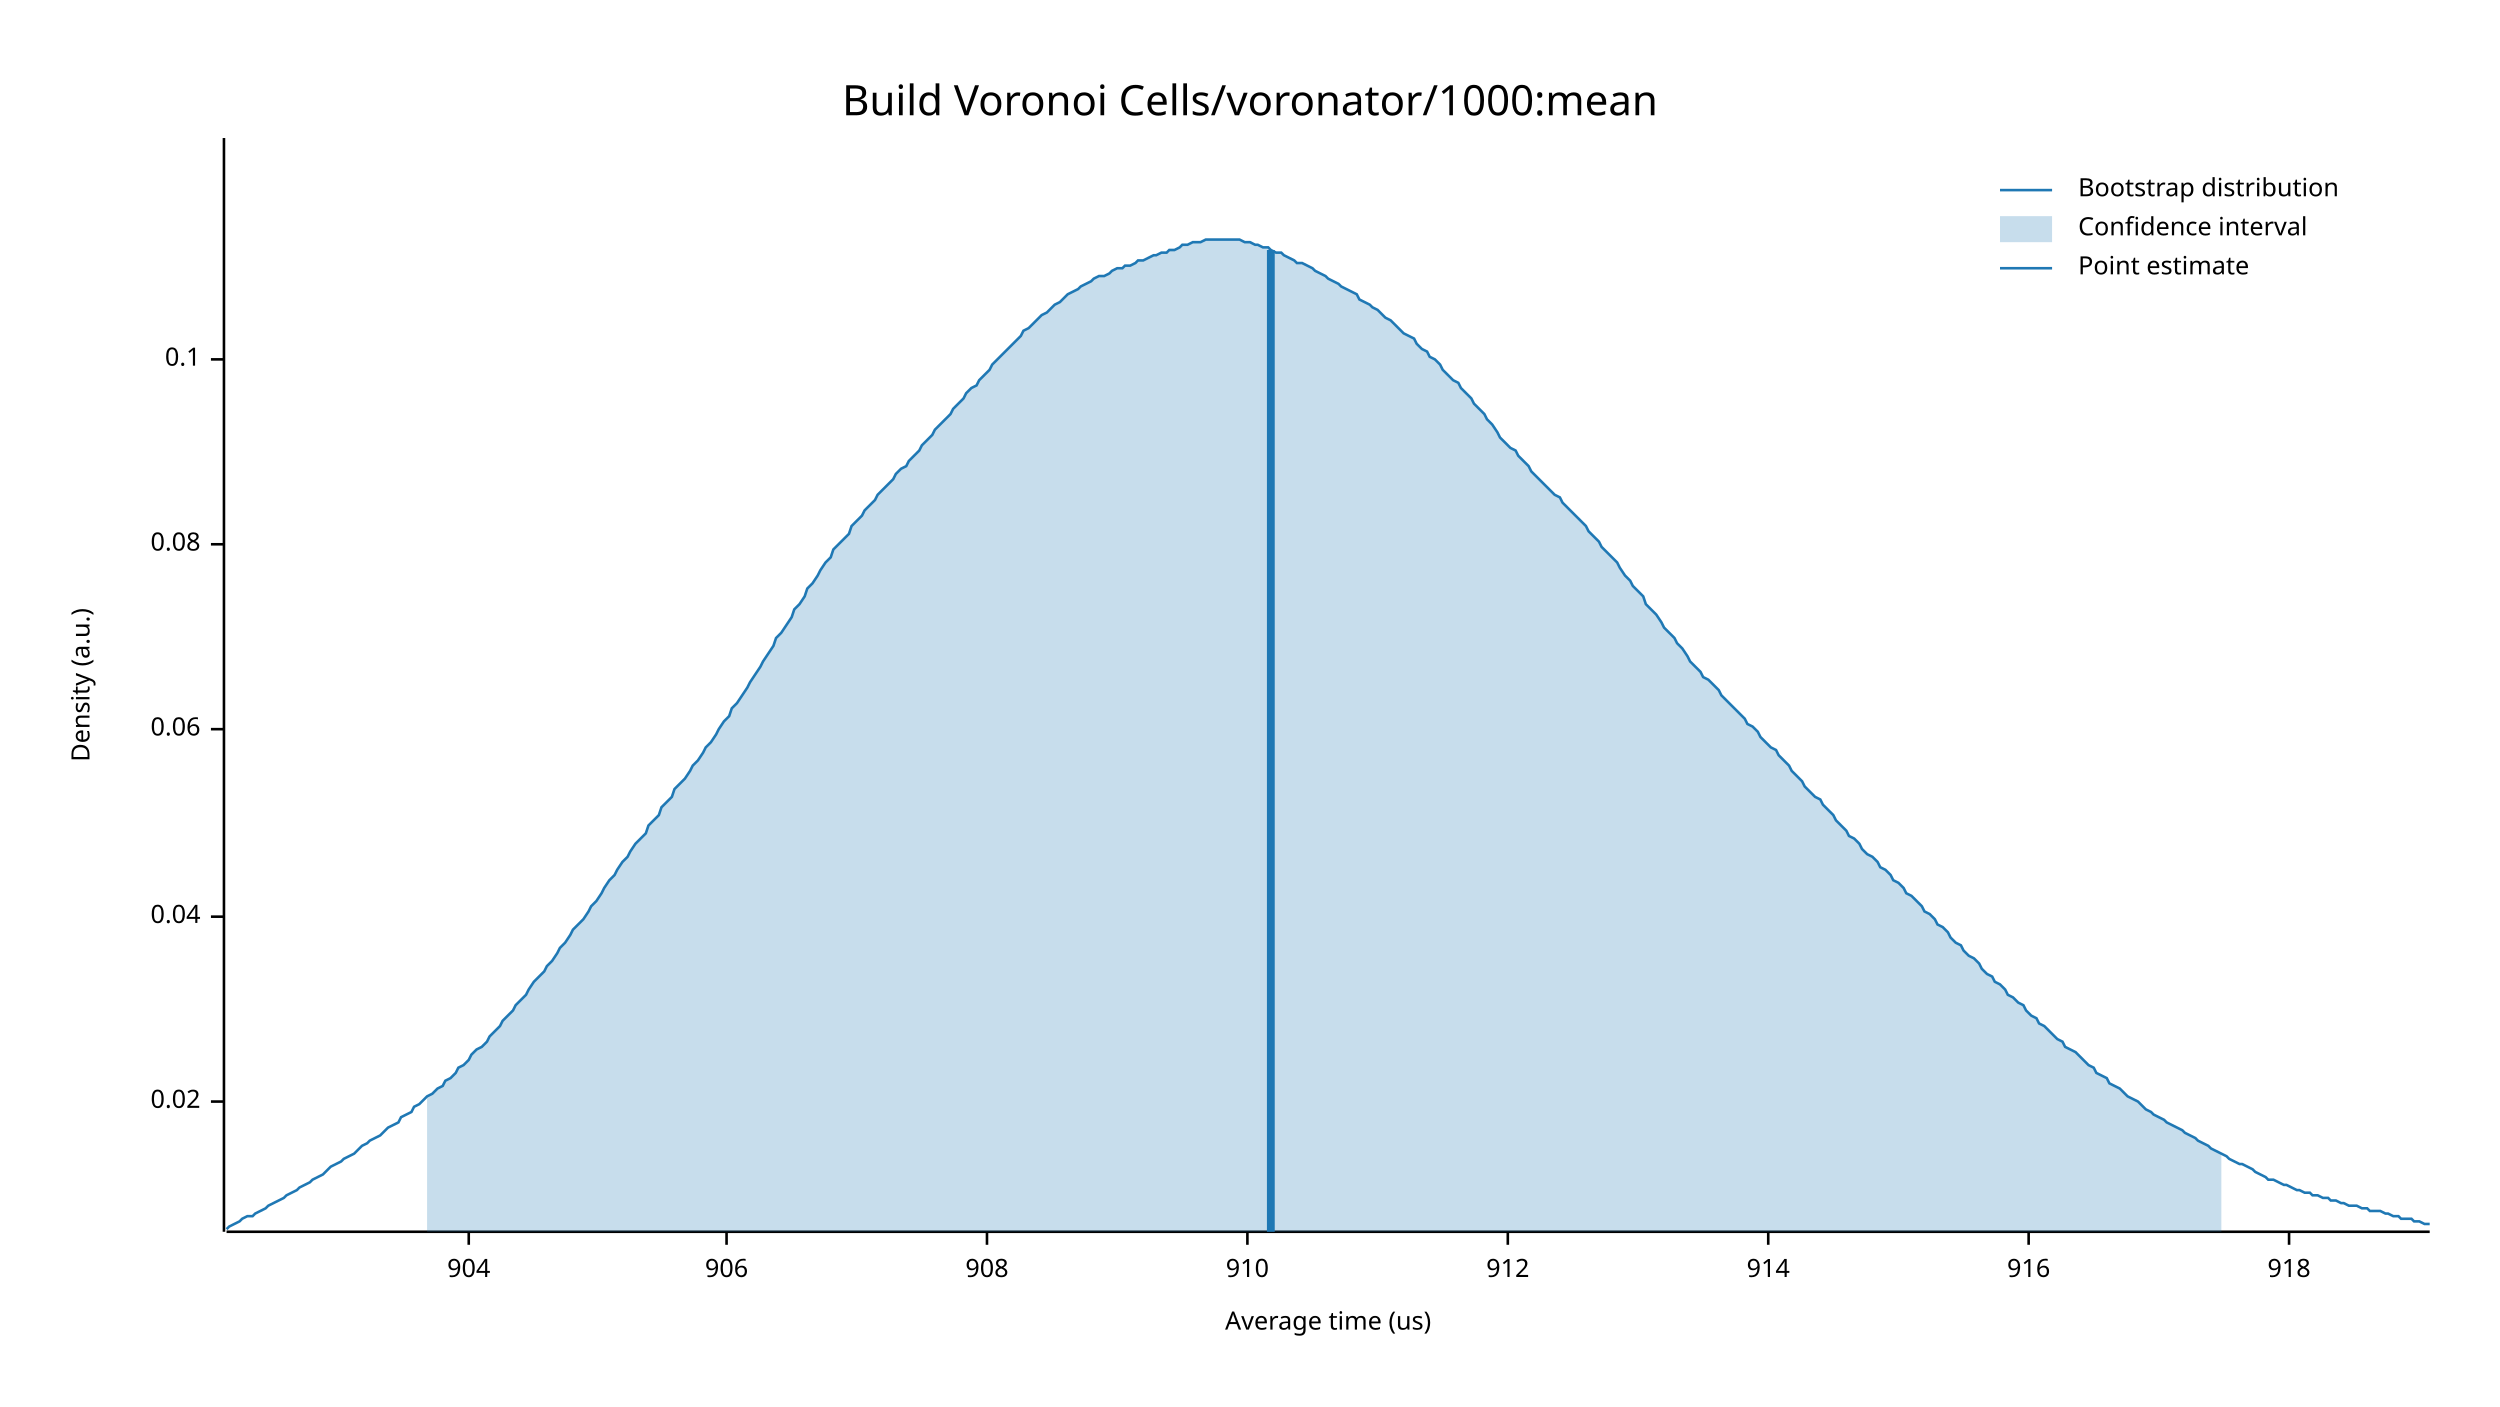
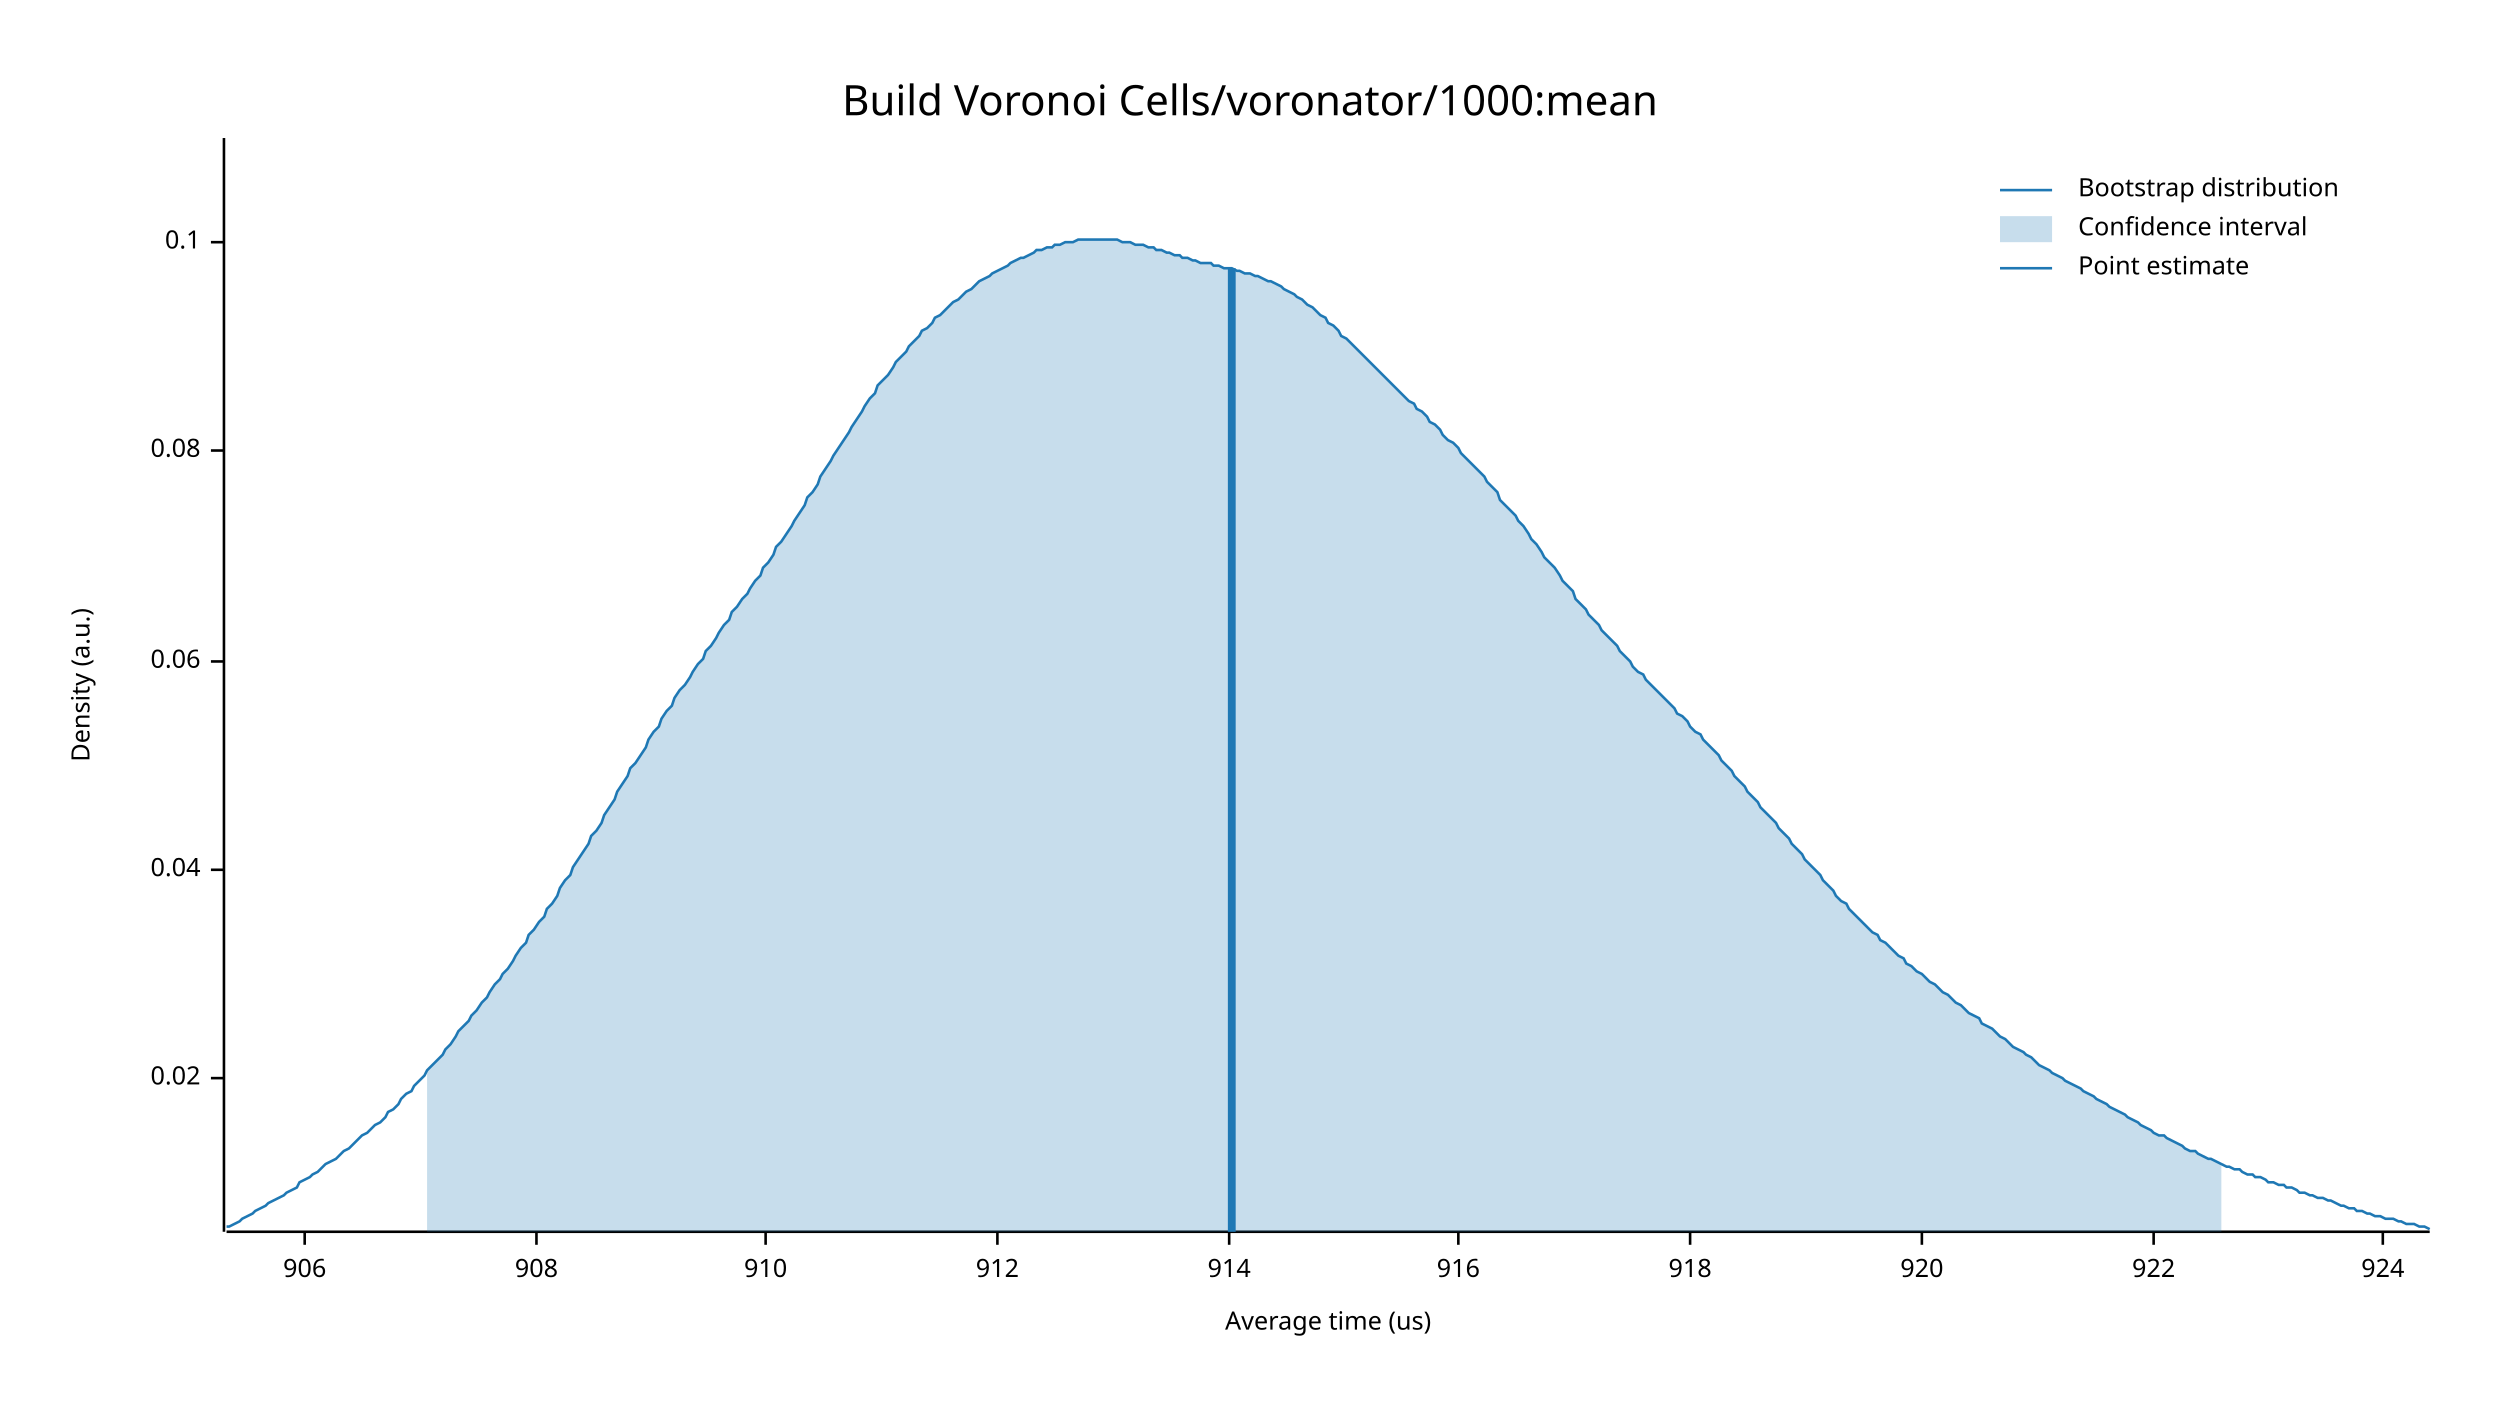
<svg xmlns="http://www.w3.org/2000/svg" width="960" height="540" viewBox="0 0 960 540">
  <text x="480" y="32" dy="0.76em" text-anchor="middle" font-family="sans-serif" font-size="16.129" opacity="1" fill="#000000">
Build Voronoi Cells/voronator/1000:mean
</text>
  <text x="27" y="263" dy="0.76em" text-anchor="middle" font-family="sans-serif" font-size="9.677" opacity="1" fill="#000000" transform="rotate(270, 27, 263)">
Density (a.u.)
</text>
  <text x="510" y="513" dy="-0.5ex" text-anchor="middle" font-family="sans-serif" font-size="9.677" opacity="1" fill="#000000">
Average time (us)
</text>
  <polyline fill="none" opacity="1" stroke="#000000" stroke-width="1" points="86,53 86,473 " />
-   <text x="77" y="423" dy="0.5ex" text-anchor="end" font-family="sans-serif" font-size="9.677" opacity="1" fill="#000000">
+   <text x="77" y="414" dy="0.5ex" text-anchor="end" font-family="sans-serif" font-size="9.677" opacity="1" fill="#000000">
0.02
</text>
-   <polyline fill="none" opacity="1" stroke="#000000" stroke-width="1" points="81,423 86,423 " />
-   <text x="77" y="352" dy="0.5ex" text-anchor="end" font-family="sans-serif" font-size="9.677" opacity="1" fill="#000000">
+   <polyline fill="none" opacity="1" stroke="#000000" stroke-width="1" points="81,414 86,414 " />
+   <text x="77" y="334" dy="0.5ex" text-anchor="end" font-family="sans-serif" font-size="9.677" opacity="1" fill="#000000">
0.04
</text>
-   <polyline fill="none" opacity="1" stroke="#000000" stroke-width="1" points="81,352 86,352 " />
-   <text x="77" y="280" dy="0.5ex" text-anchor="end" font-family="sans-serif" font-size="9.677" opacity="1" fill="#000000">
+   <polyline fill="none" opacity="1" stroke="#000000" stroke-width="1" points="81,334 86,334 " />
+   <text x="77" y="254" dy="0.5ex" text-anchor="end" font-family="sans-serif" font-size="9.677" opacity="1" fill="#000000">
0.06
</text>
-   <polyline fill="none" opacity="1" stroke="#000000" stroke-width="1" points="81,280 86,280 " />
-   <text x="77" y="209" dy="0.5ex" text-anchor="end" font-family="sans-serif" font-size="9.677" opacity="1" fill="#000000">
+   <polyline fill="none" opacity="1" stroke="#000000" stroke-width="1" points="81,254 86,254 " />
+   <text x="77" y="173" dy="0.5ex" text-anchor="end" font-family="sans-serif" font-size="9.677" opacity="1" fill="#000000">
0.08
</text>
-   <polyline fill="none" opacity="1" stroke="#000000" stroke-width="1" points="81,209 86,209 " />
-   <text x="77" y="138" dy="0.5ex" text-anchor="end" font-family="sans-serif" font-size="9.677" opacity="1" fill="#000000">
+   <polyline fill="none" opacity="1" stroke="#000000" stroke-width="1" points="81,173 86,173 " />
+   <text x="77" y="93" dy="0.5ex" text-anchor="end" font-family="sans-serif" font-size="9.677" opacity="1" fill="#000000">
0.1
</text>
-   <polyline fill="none" opacity="1" stroke="#000000" stroke-width="1" points="81,138 86,138 " />
+   <polyline fill="none" opacity="1" stroke="#000000" stroke-width="1" points="81,93 86,93 " />
  <polyline fill="none" opacity="1" stroke="#000000" stroke-width="1" points="87,473 933,473 " />
-   <text x="180" y="483" dy="0.76em" text-anchor="middle" font-family="sans-serif" font-size="9.677" opacity="1" fill="#000000">
- 904
- </text>
-   <polyline fill="none" opacity="1" stroke="#000000" stroke-width="1" points="180,473 180,478 " />
-   <text x="279" y="483" dy="0.76em" text-anchor="middle" font-family="sans-serif" font-size="9.677" opacity="1" fill="#000000">
+   <text x="117" y="483" dy="0.76em" text-anchor="middle" font-family="sans-serif" font-size="9.677" opacity="1" fill="#000000">
906
</text>
-   <polyline fill="none" opacity="1" stroke="#000000" stroke-width="1" points="279,473 279,478 " />
-   <text x="379" y="483" dy="0.76em" text-anchor="middle" font-family="sans-serif" font-size="9.677" opacity="1" fill="#000000">
+   <polyline fill="none" opacity="1" stroke="#000000" stroke-width="1" points="117,473 117,478 " />
+   <text x="206" y="483" dy="0.76em" text-anchor="middle" font-family="sans-serif" font-size="9.677" opacity="1" fill="#000000">
908
</text>
-   <polyline fill="none" opacity="1" stroke="#000000" stroke-width="1" points="379,473 379,478 " />
-   <text x="479" y="483" dy="0.76em" text-anchor="middle" font-family="sans-serif" font-size="9.677" opacity="1" fill="#000000">
+   <polyline fill="none" opacity="1" stroke="#000000" stroke-width="1" points="206,473 206,478 " />
+   <text x="294" y="483" dy="0.76em" text-anchor="middle" font-family="sans-serif" font-size="9.677" opacity="1" fill="#000000">
910
</text>
-   <polyline fill="none" opacity="1" stroke="#000000" stroke-width="1" points="479,473 479,478 " />
-   <text x="579" y="483" dy="0.76em" text-anchor="middle" font-family="sans-serif" font-size="9.677" opacity="1" fill="#000000">
+   <polyline fill="none" opacity="1" stroke="#000000" stroke-width="1" points="294,473 294,478 " />
+   <text x="383" y="483" dy="0.76em" text-anchor="middle" font-family="sans-serif" font-size="9.677" opacity="1" fill="#000000">
912
</text>
-   <polyline fill="none" opacity="1" stroke="#000000" stroke-width="1" points="579,473 579,478 " />
-   <text x="679" y="483" dy="0.76em" text-anchor="middle" font-family="sans-serif" font-size="9.677" opacity="1" fill="#000000">
+   <polyline fill="none" opacity="1" stroke="#000000" stroke-width="1" points="383,473 383,478 " />
+   <text x="472" y="483" dy="0.76em" text-anchor="middle" font-family="sans-serif" font-size="9.677" opacity="1" fill="#000000">
914
</text>
-   <polyline fill="none" opacity="1" stroke="#000000" stroke-width="1" points="679,473 679,478 " />
-   <text x="779" y="483" dy="0.76em" text-anchor="middle" font-family="sans-serif" font-size="9.677" opacity="1" fill="#000000">
+   <polyline fill="none" opacity="1" stroke="#000000" stroke-width="1" points="472,473 472,478 " />
+   <text x="560" y="483" dy="0.76em" text-anchor="middle" font-family="sans-serif" font-size="9.677" opacity="1" fill="#000000">
916
</text>
-   <polyline fill="none" opacity="1" stroke="#000000" stroke-width="1" points="779,473 779,478 " />
-   <text x="879" y="483" dy="0.76em" text-anchor="middle" font-family="sans-serif" font-size="9.677" opacity="1" fill="#000000">
+   <polyline fill="none" opacity="1" stroke="#000000" stroke-width="1" points="560,473 560,478 " />
+   <text x="649" y="483" dy="0.76em" text-anchor="middle" font-family="sans-serif" font-size="9.677" opacity="1" fill="#000000">
918
</text>
-   <polyline fill="none" opacity="1" stroke="#000000" stroke-width="1" points="879,473 879,478 " />
-   <polyline fill="none" opacity="1" stroke="#1F78B4" stroke-width="1" points="87,472 88,471 90,470 92,469 93,468 95,467 97,467 98,466 100,465 102,464 103,463 105,462 107,461 109,460 110,459 112,458 114,457 115,456 117,455 119,454 120,453 122,452 124,451 125,450 127,448 129,447 131,446 132,445 134,444 136,443 137,442 139,440 141,439 142,438 144,437 146,436 148,434 149,433 151,432 153,431 154,429 156,428 158,427 159,425 161,424 163,422 164,421 166,420 168,418 170,417 171,415 173,414 175,412 176,410 178,409 180,407 181,405 183,403 185,402 187,400 188,398 190,396 192,394 193,392 195,390 197,388 198,386 200,384 202,382 203,380 205,377 207,375 209,373 210,371 212,369 214,366 215,364 217,362 219,359 220,357 222,355 224,353 226,350 227,348 229,346 231,343 232,341 234,338 236,336 237,334 239,331 241,329 242,327 244,324 246,322 248,320 249,317 251,315 253,313 254,310 256,308 258,306 259,303 261,301 263,299 265,296 266,294 268,292 270,289 271,287 273,285 275,282 276,280 278,277 280,275 281,272 283,270 285,267 287,264 288,262 290,259 292,256 293,254 295,251 297,248 298,245 300,243 302,240 304,237 305,234 307,232 309,229 310,226 312,224 314,221 315,219 317,216 319,214 320,211 322,209 324,207 326,205 327,202 329,200 331,198 332,196 334,194 336,192 337,190 339,188 341,186 343,184 344,182 346,180 348,179 349,177 351,175 353,173 354,171 356,169 358,167 359,165 361,163 363,161 365,159 366,157 368,155 370,153 371,151 373,149 375,148 376,146 378,144 380,142 381,140 383,138 385,136 387,134 388,133 390,131 392,129 393,127 395,126 397,124 398,123 400,121 402,120 404,118 405,117 407,116 409,114 410,113 412,112 414,111 415,110 417,109 419,108 420,107 422,106 424,106 426,105 427,104 429,103 431,103 432,102 434,102 436,101 437,100 439,100 441,99 443,98 444,98 446,97 448,97 449,96 451,96 453,95 454,94 456,94 458,93 459,93 461,93 463,92 465,92 466,92 468,92 470,92 471,92 473,92 475,92 476,92 478,93 480,93 482,94 483,94 485,95 487,95 488,96 490,97 492,97 493,98 495,99 497,100 498,101 500,101 502,102 504,103 505,104 507,105 509,106 510,107 512,108 514,109 515,110 517,111 519,112 521,113 522,115 524,116 526,117 527,118 529,119 531,121 532,122 534,123 536,125 537,126 539,128 541,129 543,130 544,132 546,134 548,135 549,137 551,138 553,140 554,142 556,144 558,146 560,147 561,149 563,151 565,153 566,155 568,157 570,159 571,161 573,163 575,166 576,168 578,170 580,172 582,173 583,175 585,177 587,179 588,181 590,183 592,185 593,186 595,188 597,190 599,191 600,193 602,195 604,197 605,198 607,200 609,202 610,204 612,206 614,208 615,210 617,212 619,214 621,216 622,218 624,221 626,223 627,225 629,227 631,229 632,232 634,234 636,236 638,239 639,241 641,243 643,245 644,247 646,249 648,252 649,254 651,256 653,258 654,260 656,261 658,263 660,265 661,267 663,269 665,271 666,272 668,274 670,276 671,278 673,279 675,281 676,283 678,285 680,287 682,288 683,290 685,292 687,294 688,296 690,298 692,300 693,302 695,304 697,306 699,307 700,309 702,311 704,313 705,315 707,317 709,319 710,321 712,322 714,324 715,326 717,328 719,329 721,331 722,333 724,334 726,336 727,338 729,339 731,341 732,343 734,344 736,346 738,348 739,350 741,351 743,353 744,355 746,356 748,358 749,360 751,362 753,363 754,365 756,367 758,368 760,370 761,372 763,374 765,375 766,377 768,378 770,380 771,382 773,383 775,385 777,386 778,388 780,390 782,391 783,393 785,394 787,396 788,397 790,399 792,400 793,402 795,403 797,404 799,406 800,407 802,409 804,410 805,412 807,413 809,414 810,416 812,417 814,418 816,420 817,421 819,422 821,423 822,424 824,426 826,427 827,428 829,429 831,430 832,431 834,432 836,433 838,434 839,435 841,436 843,437 844,438 846,439 848,440 849,441 851,442 853,443 855,444 856,445 858,446 860,447 861,447 863,448 865,449 866,450 868,451 870,452 871,453 873,453 875,454 877,455 878,455 880,456 882,457 883,457 885,458 887,458 888,459 890,459 892,460 894,460 895,461 897,461 899,462 900,462 902,463 904,463 905,463 907,464 909,464 910,465 912,465 914,465 916,466 917,466 919,467 921,467 922,468 924,468 926,468 927,469 929,469 931,470 933,470 " />
-   <polygon opacity="0.25" fill="#1F78B4" points="164,421 166,420 168,418 170,417 171,415 173,414 175,412 176,410 178,409 180,407 181,405 183,403 185,402 187,400 188,398 190,396 192,394 193,392 195,390 197,388 198,386 200,384 202,382 203,380 205,377 207,375 209,373 210,371 212,369 214,366 215,364 217,362 219,359 220,357 222,355 224,353 226,350 227,348 229,346 231,343 232,341 234,338 236,336 237,334 239,331 241,329 242,327 244,324 246,322 248,320 249,317 251,315 253,313 254,310 256,308 258,306 259,303 261,301 263,299 265,296 266,294 268,292 270,289 271,287 273,285 275,282 276,280 278,277 280,275 281,272 283,270 285,267 287,264 288,262 290,259 292,256 293,254 295,251 297,248 298,245 300,243 302,240 304,237 305,234 307,232 309,229 310,226 312,224 314,221 315,219 317,216 319,214 320,211 322,209 324,207 326,205 327,202 329,200 331,198 332,196 334,194 336,192 337,190 339,188 341,186 343,184 344,182 346,180 348,179 349,177 351,175 353,173 354,171 356,169 358,167 359,165 361,163 363,161 365,159 366,157 368,155 370,153 371,151 373,149 375,148 376,146 378,144 380,142 381,140 383,138 385,136 387,134 388,133 390,131 392,129 393,127 395,126 397,124 398,123 400,121 402,120 404,118 405,117 407,116 409,114 410,113 412,112 414,111 415,110 417,109 419,108 420,107 422,106 424,106 426,105 427,104 429,103 431,103 432,102 434,102 436,101 437,100 439,100 441,99 443,98 444,98 446,97 448,97 449,96 451,96 453,95 454,94 456,94 458,93 459,93 461,93 463,92 465,92 466,92 468,92 470,92 471,92 473,92 475,92 476,92 478,93 480,93 482,94 483,94 485,95 487,95 488,96 490,97 492,97 493,98 495,99 497,100 498,101 500,101 502,102 504,103 505,104 507,105 509,106 510,107 512,108 514,109 515,110 517,111 519,112 521,113 522,115 524,116 526,117 527,118 529,119 531,121 532,122 534,123 536,125 537,126 539,128 541,129 543,130 544,132 546,134 548,135 549,137 551,138 553,140 554,142 556,144 558,146 560,147 561,149 563,151 565,153 566,155 568,157 570,159 571,161 573,163 575,166 576,168 578,170 580,172 582,173 583,175 585,177 587,179 588,181 590,183 592,185 593,186 595,188 597,190 599,191 600,193 602,195 604,197 605,198 607,200 609,202 610,204 612,206 614,208 615,210 617,212 619,214 621,216 622,218 624,221 626,223 627,225 629,227 631,229 632,232 634,234 636,236 638,239 639,241 641,243 643,245 644,247 646,249 648,252 649,254 651,256 653,258 654,260 656,261 658,263 660,265 661,267 663,269 665,271 666,272 668,274 670,276 671,278 673,279 675,281 676,283 678,285 680,287 682,288 683,290 685,292 687,294 688,296 690,298 692,300 693,302 695,304 697,306 699,307 700,309 702,311 704,313 705,315 707,317 709,319 710,321 712,322 714,324 715,326 717,328 719,329 721,331 722,333 724,334 726,336 727,338 729,339 731,341 732,343 734,344 736,346 738,348 739,350 741,351 743,353 744,355 746,356 748,358 749,360 751,362 753,363 754,365 756,367 758,368 760,370 761,372 763,374 765,375 766,377 768,378 770,380 771,382 773,383 775,385 777,386 778,388 780,390 782,391 783,393 785,394 787,396 788,397 790,399 792,400 793,402 795,403 797,404 799,406 800,407 802,409 804,410 805,412 807,413 809,414 810,416 812,417 814,418 816,420 817,421 819,422 821,423 822,424 824,426 826,427 827,428 829,429 831,430 832,431 834,432 836,433 838,434 839,435 841,436 843,437 844,438 846,439 848,440 849,441 851,442 853,443 853,473 164,473 " />
-   <polyline fill="none" opacity="1" stroke="#1F78B4" stroke-width="3" points="488,473 488,96 " />
+   <polyline fill="none" opacity="1" stroke="#000000" stroke-width="1" points="649,473 649,478 " />
+   <text x="738" y="483" dy="0.76em" text-anchor="middle" font-family="sans-serif" font-size="9.677" opacity="1" fill="#000000">
+ 920
+ </text>
+   <polyline fill="none" opacity="1" stroke="#000000" stroke-width="1" points="738,473 738,478 " />
+   <text x="827" y="483" dy="0.76em" text-anchor="middle" font-family="sans-serif" font-size="9.677" opacity="1" fill="#000000">
+ 922
+ </text>
+   <polyline fill="none" opacity="1" stroke="#000000" stroke-width="1" points="827,473 827,478 " />
+   <text x="915" y="483" dy="0.76em" text-anchor="middle" font-family="sans-serif" font-size="9.677" opacity="1" fill="#000000">
+ 924
+ </text>
+   <polyline fill="none" opacity="1" stroke="#000000" stroke-width="1" points="915,473 915,478 " />
+   <polyline fill="none" opacity="1" stroke="#1F78B4" stroke-width="1" points="87,471 88,471 90,470 92,469 93,468 95,467 97,466 98,465 100,464 102,463 103,462 105,461 107,460 109,459 110,458 112,457 114,456 115,454 117,453 119,452 120,451 122,450 124,448 125,447 127,446 129,445 131,443 132,442 134,441 136,439 137,438 139,436 141,435 142,434 144,432 146,431 148,429 149,427 151,426 153,424 154,422 156,420 158,419 159,417 161,415 163,413 164,411 166,409 168,407 170,405 171,403 173,401 175,398 176,396 178,394 180,392 181,390 183,388 185,385 187,383 188,381 190,378 192,376 193,374 195,372 197,369 198,367 200,364 202,362 203,359 205,357 207,354 209,352 210,349 212,347 214,344 215,341 217,338 219,336 220,333 222,330 224,327 226,324 227,321 229,319 231,316 232,313 234,310 236,307 237,304 239,301 241,298 242,295 244,293 246,290 248,287 249,284 251,281 253,279 254,276 256,273 258,271 259,268 261,265 263,263 265,260 266,258 268,255 270,253 271,250 273,248 275,245 276,243 278,240 280,238 281,235 283,233 285,230 287,228 288,226 290,223 292,221 293,218 295,216 297,213 298,210 300,208 302,205 304,202 305,200 307,197 309,194 310,191 312,189 314,186 315,183 317,180 319,177 320,175 322,172 324,169 326,166 327,164 329,161 331,158 332,156 334,153 336,151 337,148 339,146 341,144 343,141 344,139 346,137 348,135 349,133 351,131 353,129 354,127 356,126 358,124 359,122 361,121 363,119 365,117 366,116 368,115 370,113 371,112 373,111 375,109 376,108 378,107 380,106 381,105 383,104 385,103 387,102 388,101 390,100 392,99 393,99 395,98 397,97 398,96 400,96 402,95 404,95 405,94 407,94 409,93 410,93 412,93 414,92 415,92 417,92 419,92 420,92 422,92 424,92 426,92 427,92 429,92 431,93 432,93 434,93 436,94 437,94 439,94 441,95 443,95 444,96 446,96 448,97 449,97 451,98 453,98 454,99 456,99 458,100 459,100 461,101 463,101 465,101 466,102 468,102 470,103 471,103 473,103 475,104 476,104 478,105 480,105 482,106 483,106 485,107 487,108 488,108 490,109 492,110 493,111 495,112 497,113 498,114 500,115 502,117 504,118 505,119 507,121 509,122 510,124 512,125 514,127 515,129 517,130 519,132 521,134 522,135 524,137 526,139 527,140 529,142 531,144 532,145 534,147 536,149 537,150 539,152 541,154 543,155 544,157 546,158 548,160 549,162 551,163 553,165 554,167 556,169 558,170 560,172 561,174 563,176 565,178 566,179 568,181 570,183 571,185 573,187 575,189 576,192 578,194 580,196 582,198 583,200 585,202 587,205 588,207 590,209 592,212 593,214 595,216 597,218 599,221 600,223 602,225 604,227 605,230 607,232 609,234 610,236 612,238 614,240 615,242 617,244 619,246 621,248 622,250 624,252 626,254 627,256 629,258 631,259 632,261 634,263 636,265 638,267 639,268 641,270 643,272 644,274 646,275 648,277 649,279 651,281 653,282 654,284 656,286 658,288 660,290 661,292 663,294 665,296 666,298 668,300 670,302 671,304 673,306 675,308 676,310 678,312 680,314 682,316 683,318 685,320 687,322 688,324 690,326 692,328 693,330 695,332 697,334 699,336 700,338 702,340 704,342 705,344 707,346 709,347 710,349 712,351 714,353 715,354 717,356 719,358 721,359 722,361 724,362 726,364 727,365 729,367 731,368 732,370 734,371 736,373 738,374 739,375 741,377 743,378 744,379 746,381 748,382 749,383 751,385 753,386 754,387 756,389 758,390 760,391 761,393 763,394 765,395 766,396 768,398 770,399 771,400 773,402 775,403 777,404 778,405 780,406 782,408 783,409 785,410 787,411 788,412 790,413 792,414 793,415 795,416 797,417 799,418 800,419 802,420 804,421 805,422 807,423 809,424 810,425 812,426 814,427 816,428 817,429 819,430 821,431 822,432 824,433 826,434 827,435 829,436 831,436 832,437 834,438 836,439 838,440 839,441 841,442 843,442 844,443 846,444 848,445 849,445 851,446 853,447 855,448 856,448 858,449 860,449 861,450 863,451 865,451 866,452 868,452 870,453 871,454 873,454 875,455 877,455 878,456 880,456 882,457 883,458 885,458 887,459 888,459 890,460 892,460 894,461 895,461 897,462 899,463 900,463 902,464 904,464 905,465 907,465 909,466 910,466 912,467 914,467 916,468 917,468 919,468 921,469 922,469 924,470 926,470 927,470 929,471 931,471 933,472 " />
+   <polygon opacity="0.25" fill="#1F78B4" points="164,411 166,409 168,407 170,405 171,403 173,401 175,398 176,396 178,394 180,392 181,390 183,388 185,385 187,383 188,381 190,378 192,376 193,374 195,372 197,369 198,367 200,364 202,362 203,359 205,357 207,354 209,352 210,349 212,347 214,344 215,341 217,338 219,336 220,333 222,330 224,327 226,324 227,321 229,319 231,316 232,313 234,310 236,307 237,304 239,301 241,298 242,295 244,293 246,290 248,287 249,284 251,281 253,279 254,276 256,273 258,271 259,268 261,265 263,263 265,260 266,258 268,255 270,253 271,250 273,248 275,245 276,243 278,240 280,238 281,235 283,233 285,230 287,228 288,226 290,223 292,221 293,218 295,216 297,213 298,210 300,208 302,205 304,202 305,200 307,197 309,194 310,191 312,189 314,186 315,183 317,180 319,177 320,175 322,172 324,169 326,166 327,164 329,161 331,158 332,156 334,153 336,151 337,148 339,146 341,144 343,141 344,139 346,137 348,135 349,133 351,131 353,129 354,127 356,126 358,124 359,122 361,121 363,119 365,117 366,116 368,115 370,113 371,112 373,111 375,109 376,108 378,107 380,106 381,105 383,104 385,103 387,102 388,101 390,100 392,99 393,99 395,98 397,97 398,96 400,96 402,95 404,95 405,94 407,94 409,93 410,93 412,93 414,92 415,92 417,92 419,92 420,92 422,92 424,92 426,92 427,92 429,92 431,93 432,93 434,93 436,94 437,94 439,94 441,95 443,95 444,96 446,96 448,97 449,97 451,98 453,98 454,99 456,99 458,100 459,100 461,101 463,101 465,101 466,102 468,102 470,103 471,103 473,103 475,104 476,104 478,105 480,105 482,106 483,106 485,107 487,108 488,108 490,109 492,110 493,111 495,112 497,113 498,114 500,115 502,117 504,118 505,119 507,121 509,122 510,124 512,125 514,127 515,129 517,130 519,132 521,134 522,135 524,137 526,139 527,140 529,142 531,144 532,145 534,147 536,149 537,150 539,152 541,154 543,155 544,157 546,158 548,160 549,162 551,163 553,165 554,167 556,169 558,170 560,172 561,174 563,176 565,178 566,179 568,181 570,183 571,185 573,187 575,189 576,192 578,194 580,196 582,198 583,200 585,202 587,205 588,207 590,209 592,212 593,214 595,216 597,218 599,221 600,223 602,225 604,227 605,230 607,232 609,234 610,236 612,238 614,240 615,242 617,244 619,246 621,248 622,250 624,252 626,254 627,256 629,258 631,259 632,261 634,263 636,265 638,267 639,268 641,270 643,272 644,274 646,275 648,277 649,279 651,281 653,282 654,284 656,286 658,288 660,290 661,292 663,294 665,296 666,298 668,300 670,302 671,304 673,306 675,308 676,310 678,312 680,314 682,316 683,318 685,320 687,322 688,324 690,326 692,328 693,330 695,332 697,334 699,336 700,338 702,340 704,342 705,344 707,346 709,347 710,349 712,351 714,353 715,354 717,356 719,358 721,359 722,361 724,362 726,364 727,365 729,367 731,368 732,370 734,371 736,373 738,374 739,375 741,377 743,378 744,379 746,381 748,382 749,383 751,385 753,386 754,387 756,389 758,390 760,391 761,393 763,394 765,395 766,396 768,398 770,399 771,400 773,402 775,403 777,404 778,405 780,406 782,408 783,409 785,410 787,411 788,412 790,413 792,414 793,415 795,416 797,417 799,418 800,419 802,420 804,421 805,422 807,423 809,424 810,425 812,426 814,427 816,428 817,429 819,430 821,431 822,432 824,433 826,434 827,435 829,436 831,436 832,437 834,438 836,439 838,440 839,441 841,442 843,442 844,443 846,444 848,445 849,445 851,446 853,447 853,473 164,473 " />
+   <polyline fill="none" opacity="1" stroke="#1F78B4" stroke-width="3" points="473,473 473,103 " />
  <text x="798" y="68" dy="0.76em" text-anchor="start" font-family="sans-serif" font-size="9.677" opacity="1" fill="#000000">
Bootstrap distribution
</text>
  <text x="798" y="83" dy="0.76em" text-anchor="start" font-family="sans-serif" font-size="9.677" opacity="1" fill="#000000">
Confidence interval
</text>
  <text x="798" y="98" dy="0.76em" text-anchor="start" font-family="sans-serif" font-size="9.677" opacity="1" fill="#000000">
Point estimate
</text>
  <polyline fill="none" opacity="1" stroke="#1F78B4" stroke-width="1" points="768,73 788,73 " />
  <rect x="768" y="83" width="20" height="10" opacity="0.25" fill="#1F78B4" stroke="none" />
  <polyline fill="none" opacity="1" stroke="#1F78B4" stroke-width="1" points="768,103 788,103 " />
</svg>
